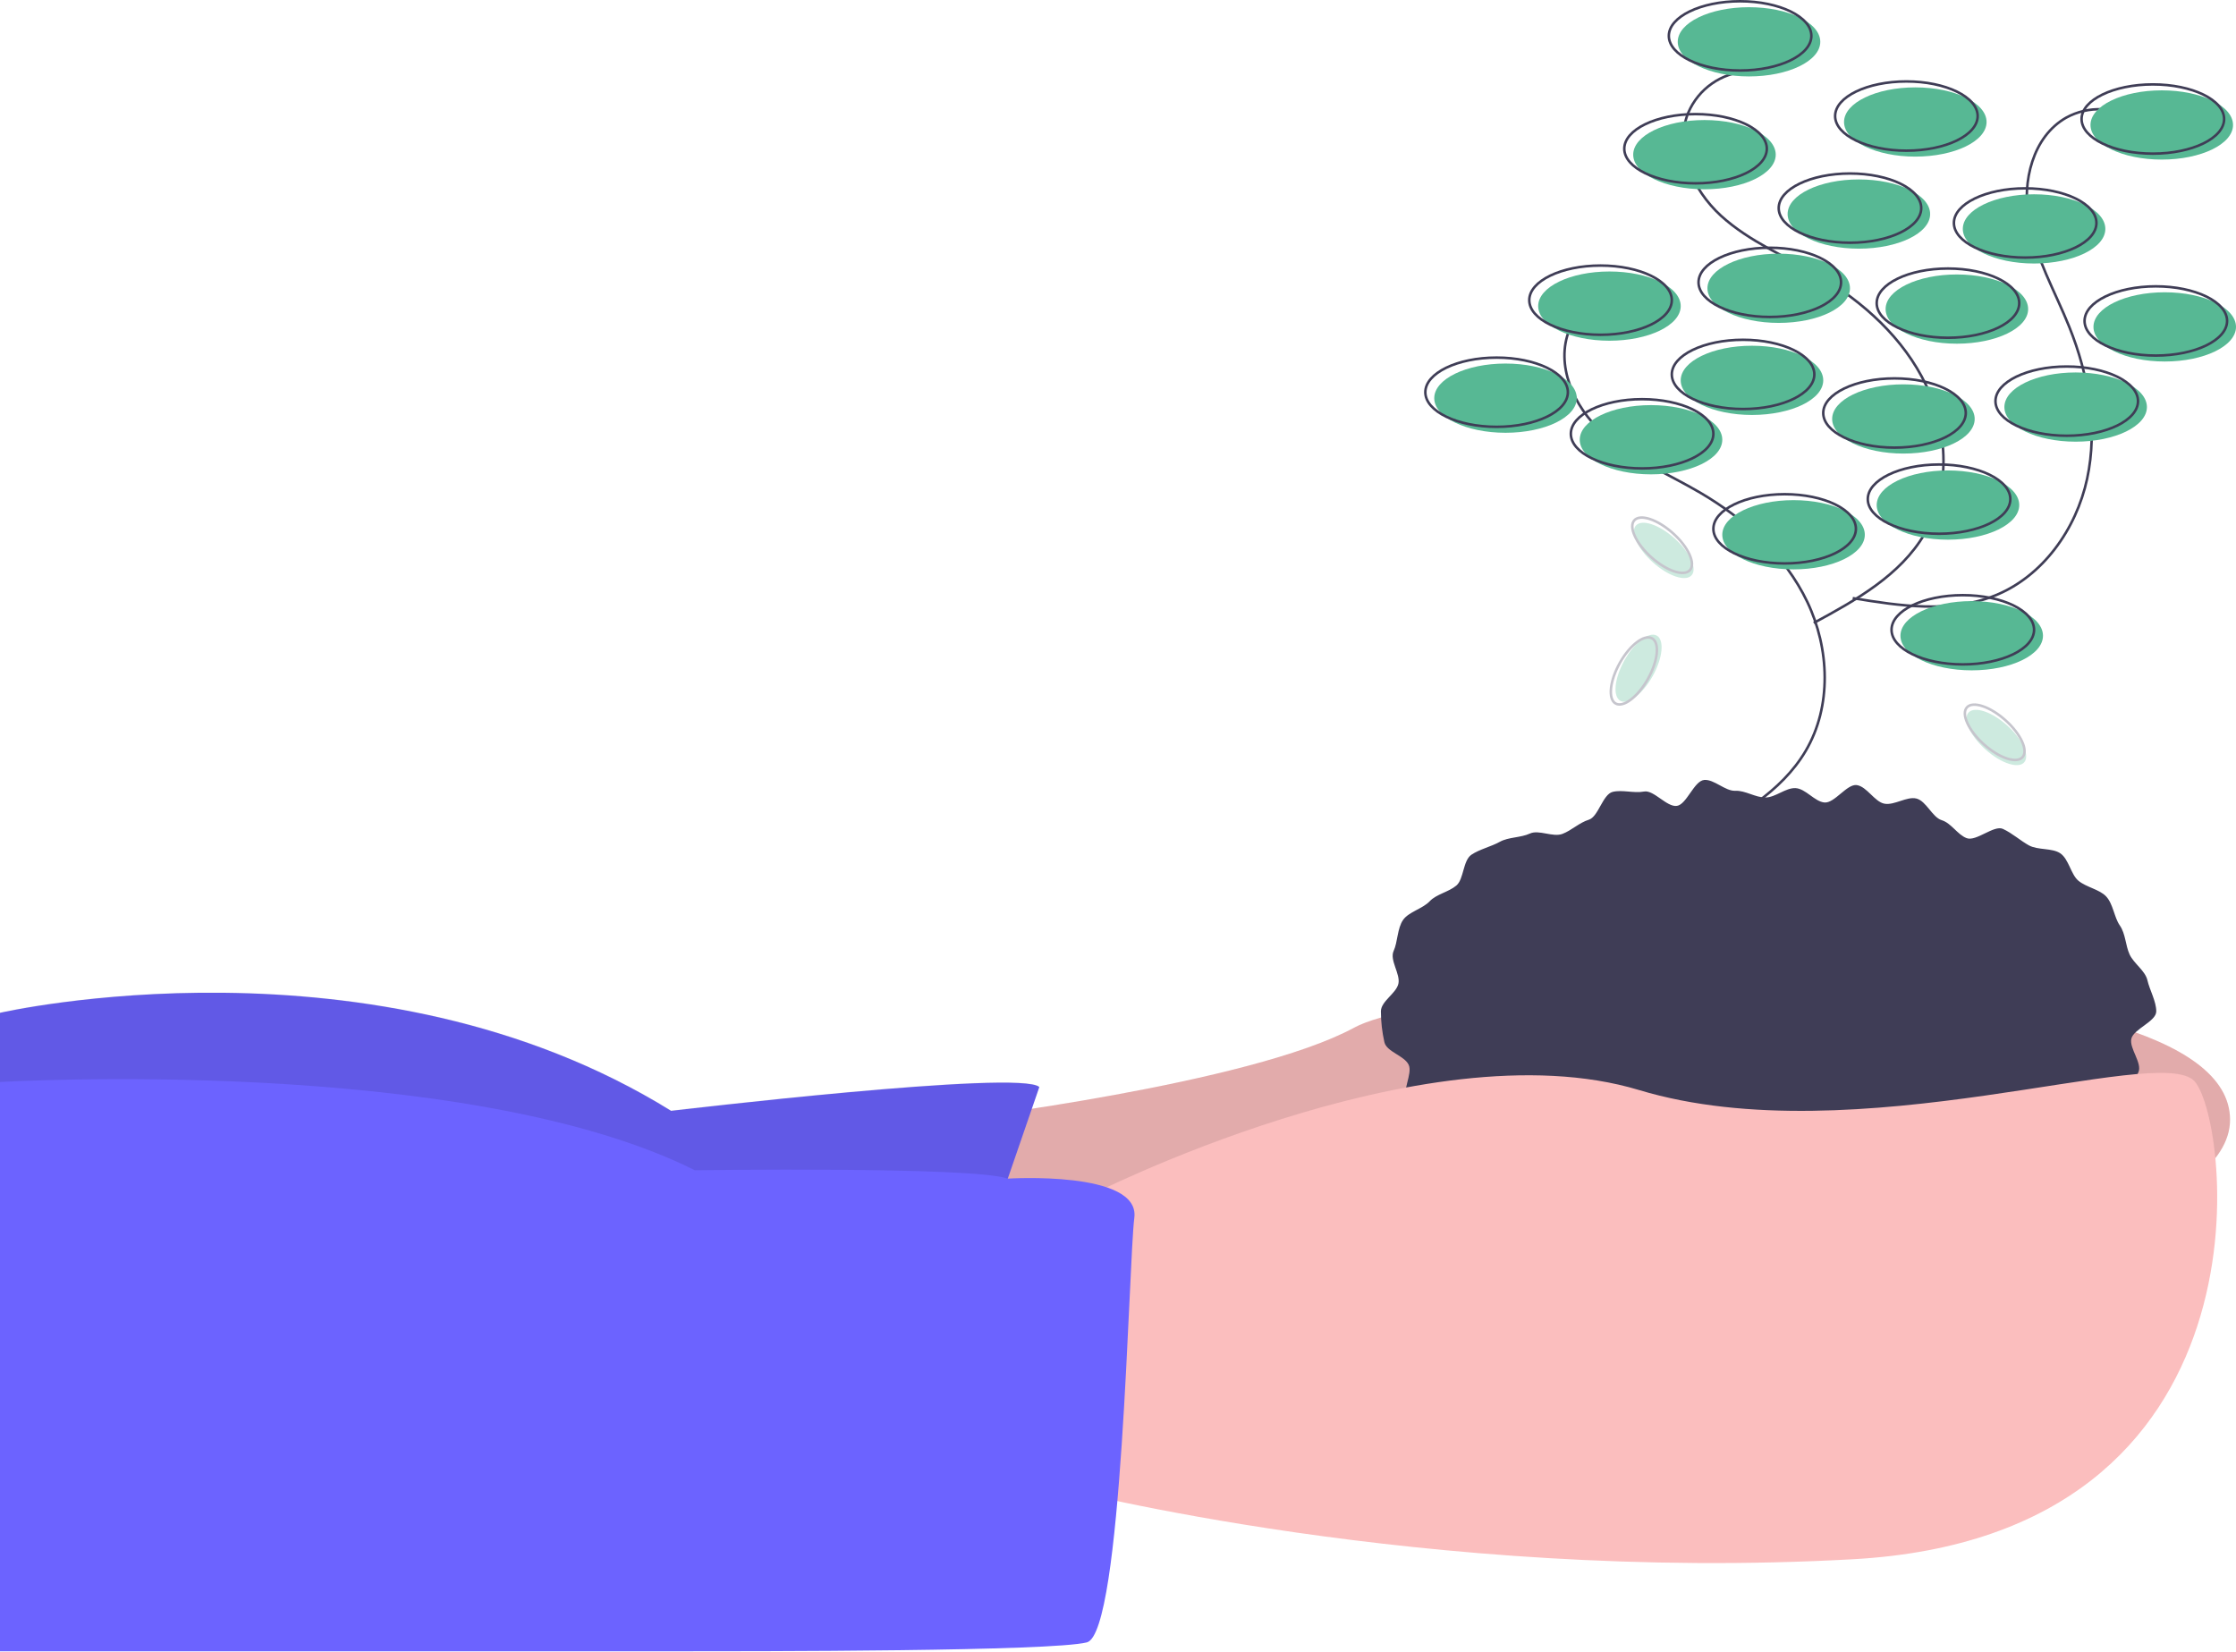
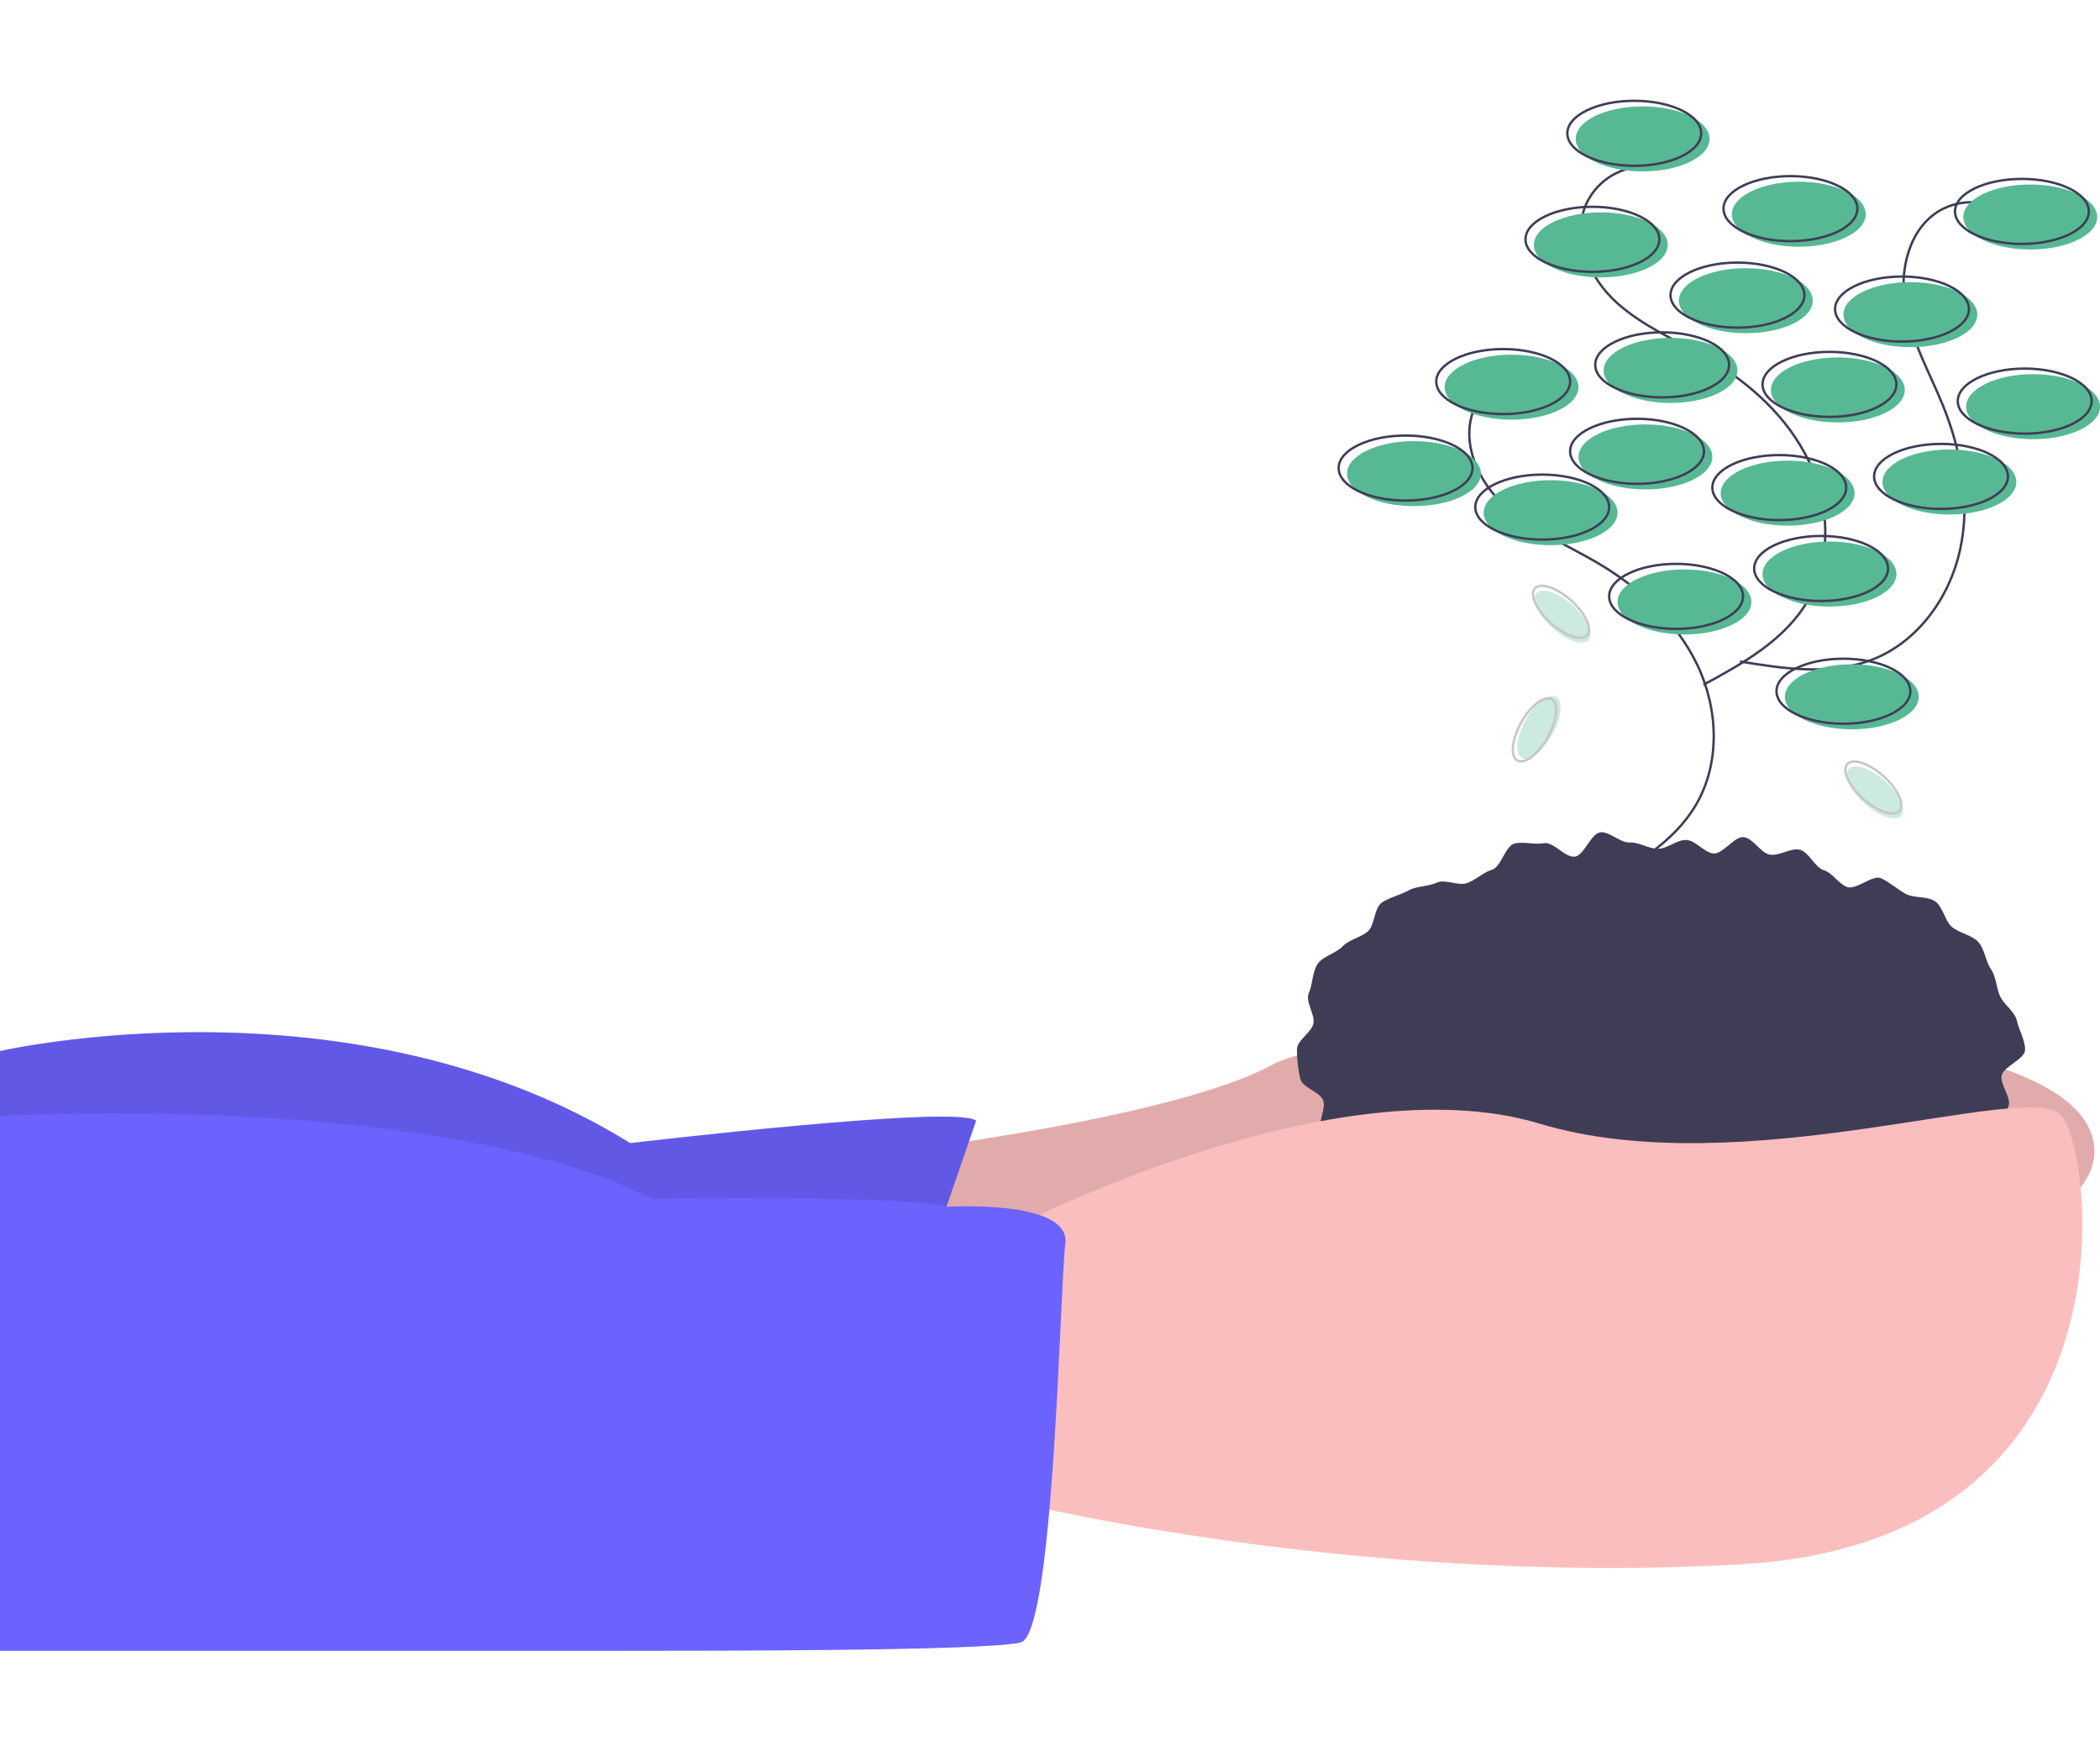
- <svg xmlns="http://www.w3.org/2000/svg" id="abc544d7-1a04-40cc-926f-7ea71d989639" data-name="Layer 1" width="886" height="654.301" viewBox="0 0 886 654.301">
+ <svg xmlns="http://www.w3.org/2000/svg" id="abc544d7-1a04-40cc-926f-7ea71d989639" data-name="Layer 1" width="180" height="150" viewBox="0 0 886 654.301">
  <path d="M534.697,566.284s117.663-14.12,158.845-36.475,347.105-32.946,347.105,36.475S688.835,666.298,688.835,666.298L504.105,655.708Z" transform="translate(-157 -122.5995)" fill="#fbbebe" />
  <path d="M534.697,566.284s117.663-14.12,158.845-36.475,347.105-32.946,347.105,36.475S688.835,666.298,688.835,666.298L504.105,655.708Z" transform="translate(-157 -122.5995)" opacity="0.1" />
  <path d="M568.819,553.341l-24.709,71.774L157,629.822V523.926s148.255-34.122,265.918,38.829C422.918,562.754,561.76,546.282,568.819,553.341Z" transform="translate(-157 -122.5995)" fill="#6c63ff" />
  <path d="M568.819,553.226,544.11,625,157,629.707V523.81s148.255-34.122,265.918,38.829C422.918,562.639,561.76,546.166,568.819,553.226Z" transform="translate(-157 -122.5995)" opacity="0.1" />
  <path d="M1011.404,523.337c0,4.01-8.993,6.987-9.877,10.856-.877,3.837,4.466,9.672,2.775,13.336a72.563,72.563,0,0,1-6.172,10.733c-2.215,3.171-9.057,2.708-11.862,5.682a94.319,94.319,0,0,1-8.712,7.576c-2.977,2.476-7.01,2.995-10.395,5.274-3.219,2.167-2.829,10.116-6.389,12.089-3.402,1.886-8.61.369-12.3,2.064-3.542,1.627-5.41,7.511-9.197,8.95-3.652,1.388-8.173.79-12.034,1.992-3.737,1.163-7.918.974-11.834,1.954-3.803.951-6.707,6.651-10.662,7.419-3.854.749-8.371-1.248-12.356-.681-3.892.554-8.418-4.372-12.421-3.999-3.918.365-7.611,2.645-11.624,2.829-3.935.181-7.825,1.914-11.839,1.914-4.013,0-8.155,3.765-12.089,3.585-4.013-.184-7.646-5.891-11.564-6.256-4.004-.373-8.779,5.589-12.671,5.035-3.985-.567-7.141-6.402-10.995-7.151-3.957-.769-9.067,3.402-12.87,2.451-3.916-.979-6.241-7.768-9.978-8.931-3.861-1.202-8.647.426-12.299-.962-3.788-1.439-8.402-1.208-11.944-2.835-3.69-1.695-6.339-5.706-9.742-7.591-3.56-1.973-5.202-6.867-8.421-9.035-3.385-2.279-8.543-1.988-11.52-4.464-3.143-2.614-9.032-2.75-11.684-5.563-2.805-2.974-3.94-7.969-6.155-11.141-2.333-3.34,2.245-10.403.617-13.933-1.69-3.664-8.756-5.152-9.632-8.989a56.435,56.435,0,0,1-1.384-12.207c0-4.01,6.043-7.075,6.927-10.943.877-3.837-3.571-9.348-1.88-13.012,1.629-3.531,1.421-8.959,3.754-12.3,2.215-3.171,7.742-4.415,10.548-7.389,2.652-2.812,7.4-3.596,10.543-6.21,2.977-2.476,2.598-9.942,5.983-12.221,3.219-2.167,7.712-3.156,11.273-5.129,3.402-1.886,8.217-1.568,11.907-3.263,3.542-1.627,9.091,1.579,12.877.14,3.652-1.388,6.614-4.421,10.476-5.623,3.737-1.163,5.493-10.035,9.409-11.014,3.803-.951,8.481.628,12.437-.141,3.854-.749,9.04,6.251,13.025,5.684,3.892-.554,6.802-9.898,10.806-10.27,3.918-.365,8.337,4.475,12.349,4.29,3.935-.181,7.886,2.655,11.9,2.655,4.013,0,8.012-3.892,11.946-3.711,4.013.184,7.551,5.327,11.469,5.692,4.004.373,8.919-7.45,12.811-6.896,3.985.567,7.064,6.614,10.918,7.363,3.957.769,8.912-2.986,12.716-2.034,3.916.979,6.273,7.407,10.01,8.57,3.861,1.202,6.24,5.736,9.892,7.124,3.788,1.439,10.823-5.294,14.366-3.667,3.69,1.695,6.878,4.628,10.28,6.514,3.56,1.973,9.22.981,12.439,3.148,3.385,2.279,4.218,8.398,7.195,10.874,3.143,2.614,8.327,3.401,10.98,6.213,2.805,2.974,3.195,8.304,5.41,11.476,2.333,3.34,2.26,7.969,3.888,11.499,1.69,3.664,6.202,6.435,7.078,10.271C1008.786,514.895,1011.404,519.328,1011.404,523.337Z" transform="translate(-157 -122.5995)" fill="#3f3d56" />
  <path d="M587.645,596.877S720.604,528.632,806.498,554.518s205.91-18.826,220.029-3.53,34.122,180.024-135.312,189.437-314.159-28.239-314.159-28.239Z" transform="translate(-157 -122.5995)" fill="#fbbebe" />
  <path d="M556.334,589.609S608.825,586.287,606.471,605.113s-4.707,164.728-18.826,168.258-125.899,3.53-171.788,3.53H157V551.326s183.554-10.928,275.331,34.961C432.331,586.287,542.672,584.694,556.334,589.609Z" transform="translate(-157 -122.5995)" fill="#6c63ff" />
  <path d="M802.239,236.779a27.041,27.041,0,0,0-23.309,16.297c-5.828,14.089,1.676,30.638,12.942,40.912s25.737,16.146,38.886,23.865c17.661,10.368,33.53,24.76,42.367,43.234s9.776,41.359-.611,59.008c-9.641,16.381-27.171,26.186-43.891,35.228" transform="translate(-157 -122.5995)" fill="none" stroke="#3f3d56" stroke-miterlimit="10" />
  <path d="M849.304,150.885a27.041,27.041,0,0,0-23.309,16.297c-5.828,14.089,1.676,30.638,12.942,40.912s25.737,16.146,38.886,23.865c17.661,10.368,33.53,24.76,42.367,43.234s9.776,41.359-.611,59.008c-9.641,16.381-27.171,26.186-43.891,35.228" transform="translate(-157 -122.5995)" fill="none" stroke="#3f3d56" stroke-miterlimit="10" />
  <path d="M1004.051,170.64a27.041,27.041,0,0,0-28.408-1.382c-13.233,7.572-17.431,25.252-14.812,40.272s10.467,28.523,16.138,42.675c7.618,19.009,11.356,40.104,7.034,60.122s-17.588,38.688-36.606,46.285c-17.652,7.051-37.515,4.072-56.271.987" transform="translate(-157 -122.5995)" fill="none" stroke="#3f3d56" stroke-miterlimit="10" />
  <ellipse cx="710.683" cy="211.889" rx="28.239" ry="13.716" fill="#57b894" />
  <ellipse cx="707.153" cy="209.536" rx="28.239" ry="13.716" fill="none" stroke="#3f3d56" stroke-miterlimit="10" />
  <ellipse cx="771.867" cy="200.123" rx="28.239" ry="13.716" fill="#57b894" />
  <ellipse cx="768.337" cy="197.77" rx="28.239" ry="13.716" fill="none" stroke="#3f3d56" stroke-miterlimit="10" />
  <ellipse cx="781.28" cy="251.895" rx="28.239" ry="13.716" fill="#57b894" />
  <ellipse cx="777.75" cy="249.541" rx="28.239" ry="13.716" fill="none" stroke="#3f3d56" stroke-miterlimit="10" />
  <ellipse cx="775.397" cy="122.466" rx="28.239" ry="13.716" fill="#57b894" />
  <ellipse cx="771.867" cy="120.113" rx="28.239" ry="13.716" fill="none" stroke="#3f3d56" stroke-miterlimit="10" />
  <ellipse cx="704.799" cy="114.229" rx="28.239" ry="13.716" fill="#57b894" />
  <ellipse cx="701.27" cy="111.876" rx="28.239" ry="13.716" fill="none" stroke="#3f3d56" stroke-miterlimit="10" />
  <ellipse cx="736.568" cy="84.814" rx="28.239" ry="13.716" fill="#57b894" />
  <ellipse cx="733.039" cy="82.46" rx="28.239" ry="13.716" fill="none" stroke="#3f3d56" stroke-miterlimit="10" />
  <ellipse cx="805.989" cy="90.697" rx="28.239" ry="13.716" fill="#57b894" />
  <ellipse cx="802.46" cy="88.344" rx="28.239" ry="13.716" fill="none" stroke="#3f3d56" stroke-miterlimit="10" />
  <ellipse cx="857.761" cy="129.526" rx="28.239" ry="13.716" fill="#57b894" />
  <ellipse cx="854.231" cy="127.172" rx="28.239" ry="13.716" fill="none" stroke="#3f3d56" stroke-miterlimit="10" />
  <ellipse cx="675.384" cy="61.281" rx="28.239" ry="13.716" fill="#57b894" />
  <ellipse cx="671.854" cy="58.928" rx="28.239" ry="13.716" fill="none" stroke="#3f3d56" stroke-miterlimit="10" />
  <ellipse cx="693.033" cy="16.569" rx="28.239" ry="13.716" fill="#57b894" />
  <ellipse cx="689.503" cy="14.216" rx="28.239" ry="13.716" fill="none" stroke="#3f3d56" stroke-miterlimit="10" />
  <ellipse cx="856.584" cy="49.515" rx="28.239" ry="13.716" fill="#57b894" />
  <ellipse cx="853.054" cy="47.162" rx="28.239" ry="13.716" fill="none" stroke="#3f3d56" stroke-miterlimit="10" />
  <ellipse cx="596.55" cy="157.765" rx="28.239" ry="13.716" fill="#57b894" />
  <ellipse cx="593.02" cy="155.411" rx="28.239" ry="13.716" fill="none" stroke="#3f3d56" stroke-miterlimit="10" />
  <ellipse cx="694.21" cy="150.705" rx="28.239" ry="13.716" fill="#57b894" />
  <ellipse cx="690.68" cy="148.352" rx="28.239" ry="13.716" fill="none" stroke="#3f3d56" stroke-miterlimit="10" />
  <ellipse cx="822.462" cy="161.294" rx="28.239" ry="13.716" fill="#57b894" />
  <ellipse cx="818.932" cy="158.941" rx="28.239" ry="13.716" fill="none" stroke="#3f3d56" stroke-miterlimit="10" />
  <ellipse cx="754.218" cy="166.001" rx="28.239" ry="13.716" fill="#57b894" />
  <ellipse cx="750.688" cy="163.648" rx="28.239" ry="13.716" fill="none" stroke="#3f3d56" stroke-miterlimit="10" />
  <ellipse cx="758.924" cy="48.338" rx="28.239" ry="13.716" fill="#57b894" />
  <ellipse cx="755.394" cy="45.985" rx="28.239" ry="13.716" fill="none" stroke="#3f3d56" stroke-miterlimit="10" />
  <ellipse cx="637.732" cy="121.289" rx="28.239" ry="13.716" fill="#57b894" />
  <ellipse cx="634.202" cy="118.936" rx="28.239" ry="13.716" fill="none" stroke="#3f3d56" stroke-miterlimit="10" />
  <ellipse cx="654.205" cy="174.237" rx="28.239" ry="13.716" fill="#57b894" />
  <ellipse cx="650.675" cy="171.884" rx="28.239" ry="13.716" fill="none" stroke="#3f3d56" stroke-miterlimit="10" />
  <g opacity="0.3">
    <ellipse cx="806.269" cy="387.365" rx="14.794" ry="6.407" transform="translate(-82.2221 779.5881) rotate(-60.79941)" fill="#57b894" />
    <ellipse cx="804.407" cy="388.443" rx="14.794" ry="6.407" transform="translate(-84.11655 778.515) rotate(-60.79941)" fill="none" stroke="#3f3d56" stroke-miterlimit="10" />
  </g>
  <g opacity="0.3">
    <ellipse cx="948.032" cy="414.816" rx="6.407" ry="14.794" transform="translate(-150.3063 722.0064) rotate(-48.17218)" fill="#57b894" />
    <ellipse cx="947.387" cy="412.764" rx="6.407" ry="14.794" transform="translate(-148.9918 720.8422) rotate(-48.17218)" fill="none" stroke="#3f3d56" stroke-miterlimit="10" />
  </g>
  <g opacity="0.3">
    <ellipse cx="816.25" cy="340.689" rx="6.407" ry="14.794" transform="translate(-138.9674 599.1163) rotate(-48.17218)" fill="#57b894" />
    <ellipse cx="815.605" cy="338.636" rx="6.407" ry="14.794" transform="translate(-137.6529 597.9521) rotate(-48.17218)" fill="none" stroke="#3f3d56" stroke-miterlimit="10" />
  </g>
</svg>
